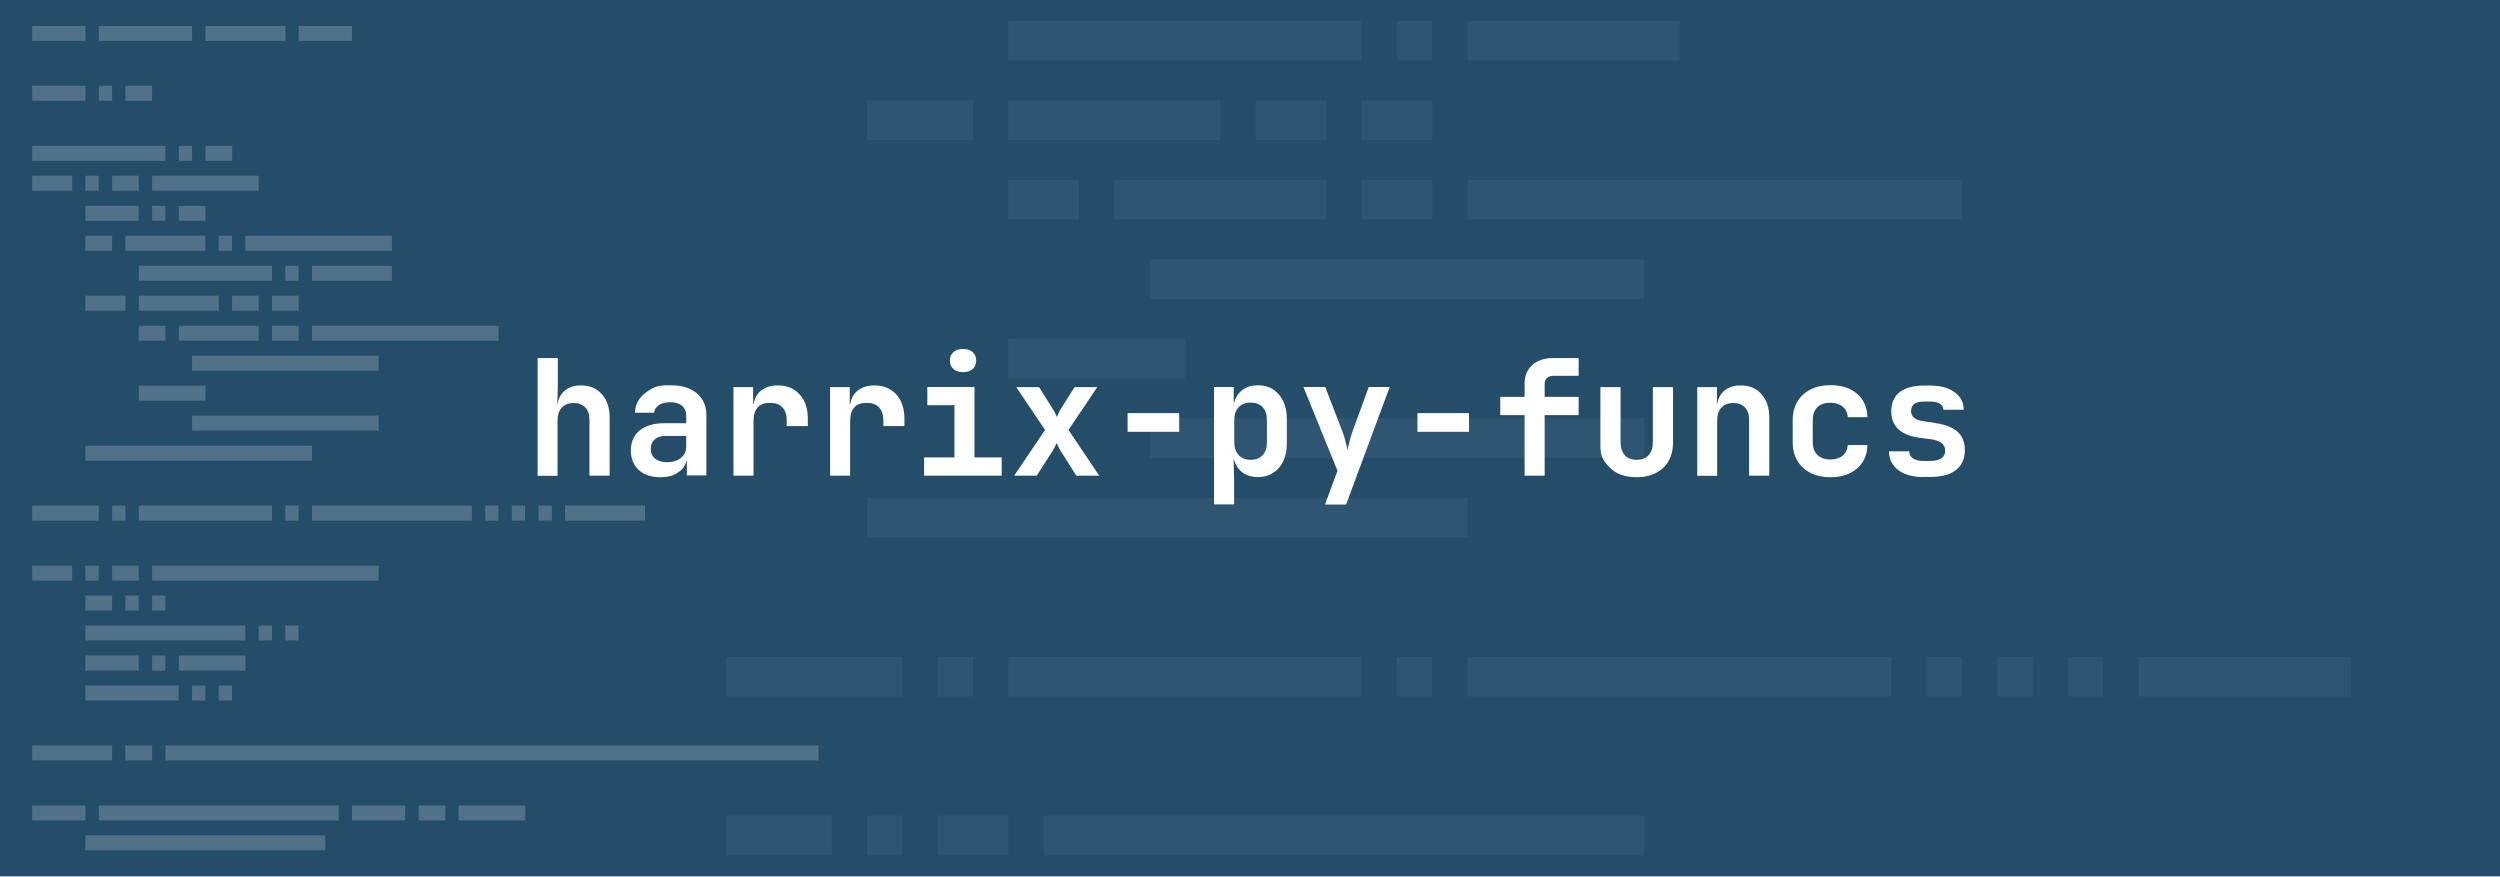
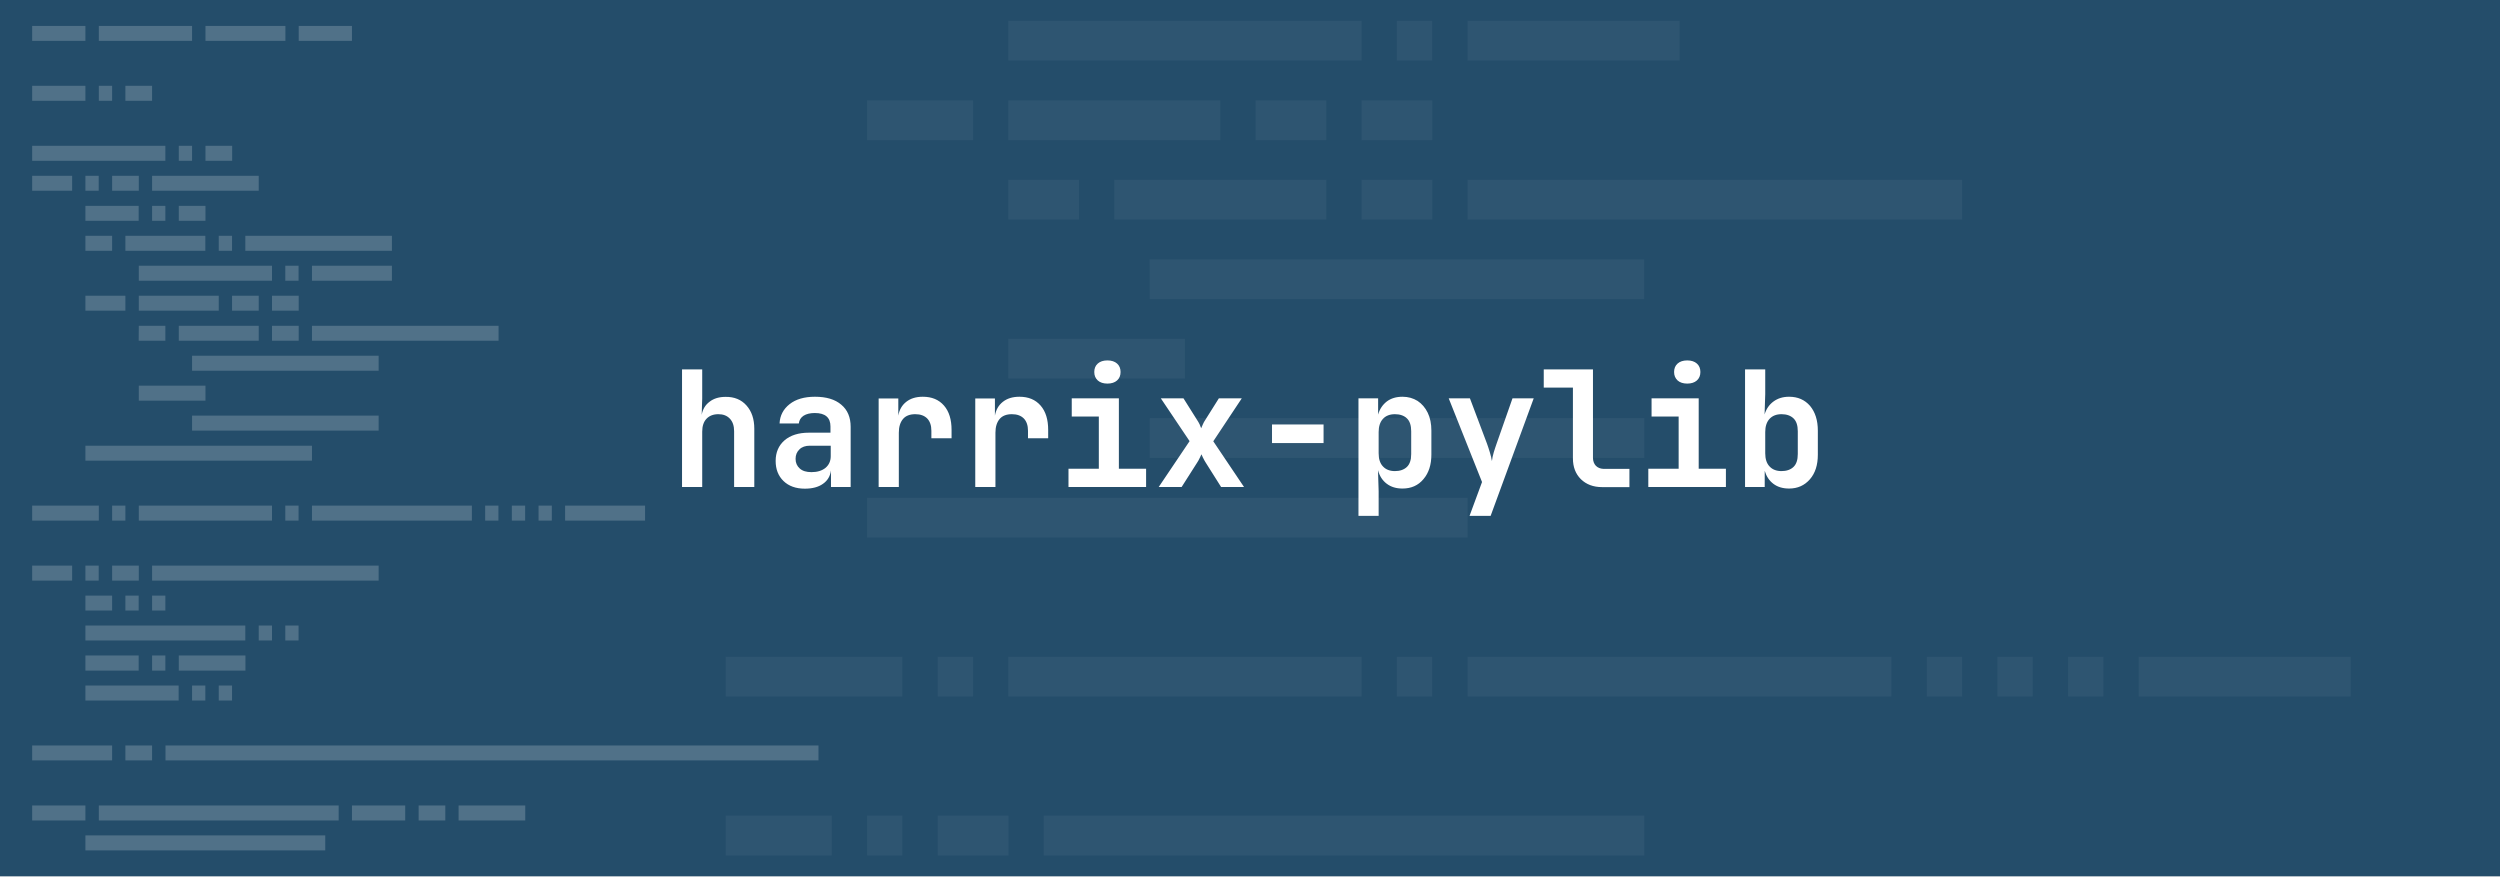
<svg xmlns="http://www.w3.org/2000/svg" xml:space="preserve" viewBox="0 0 1920 673">
  <path d="M0 0h1920v673H0z" style="fill:#244d6a" />
  <path d="M24.7 19.9h40.9v11.5H24.7zm51.2 0h71.6v11.5H75.9zm81.9 0h61.4v11.5h-61.4zm71.6 0h40.9v11.5h-40.9zm-204.7 46h40.9v11.5H24.7zm51.2 0h10.2v11.5H75.9zm20.4 0h20.5v11.5H96.3zM24.7 112H127v11.5H24.7zm112.6 0h10.2v11.5h-10.2zm20.5 0h20.5v11.5h-20.5zM24.7 135h30.7v11.5H24.7zm40.9 0h10.2v11.5H65.6zm20.5 0h20.5v11.5H86.1zm30.7 0h81.9v11.5h-81.9zm-51.2 23.1h40.9v11.5H65.6zm51.2 0H127v11.5h-10.2zm20.5 0h20.5v11.5h-20.5zm-71.7 23h20.5v11.5H65.6zm30.7 0h61.4v11.5H96.3zm71.7 0h10.2v11.5H168zm20.4 0H301v11.5H188.4zm-81.8 23h102.3v11.5H106.6zm112.5 0h10.2v11.5h-10.2zm20.5 0H301v11.5h-61.4zm-174 23h30.7v11.5H65.6zm41 0H168v11.5h-61.4zm71.6 0h20.5v11.5h-20.5zm30.7 0h20.5v11.5h-20.5zm-102.3 23.1H127v11.5h-20.5zm30.7 0h61.4v11.5h-61.4zm71.6 0h20.5v11.5h-20.5zm30.7 0h143.3v11.5H239.6zm-92.1 23h143.3v11.5H147.5zm-40.9 23h51.2v11.5h-51.2zm40.9 23h143.3v11.5H147.5zm-81.9 23.1h174v11.5h-174zm-40.9 46h51.2v11.5H24.7zm61.4 0h10.2v11.5H86.1zm20.5 0h102.3v11.5H106.6zm112.5 0h10.2v11.5h-10.2zm20.5 0h122.8v11.5H239.6zm133 0h10.2v11.5h-10.2zm20.5 0h10.2v11.5h-10.2zm20.5 0h10.2v11.5h-10.2zm20.4 0h61.4v11.5H434zM24.7 434.4h30.7v11.5H24.7zm40.9 0h10.2v11.5H65.6zm20.5 0h20.5v11.5H86.1zm30.7 0h174v11.5h-174zm-51.2 23h20.5v11.5H65.6zm30.7 0h10.2v11.5H96.3zm20.5 0H127v11.5h-10.2zm-51.2 23h122.8v11.5H65.6zm133.1 0h10.2v11.5h-10.2zm20.4 0h10.2v11.5h-10.2zm-153.5 23h40.9V515H65.6zm51.2 0H127V515h-10.2zm20.5 0h51.2V515h-51.2zm-71.7 23.1h71.6V538H65.6zm81.9 0h10.2V538h-10.2zm20.5 0h10.2V538H168zm-143.3 46h61.4V584H24.7zm71.6 0h20.5V584H96.3zm30.8 0h501.5V584H127.1zM24.7 618.6h40.9v11.5H24.7zm51.2 0h184.2v11.5H75.9zm194.4 0h40.9v11.5h-40.9zm51.2 0H342v11.5h-20.5zm30.7 0h51.2v11.5h-51.2zm-286.6 23h184.2v11.5H65.6z" style="opacity:.2;fill:#fff" />
  <path d="M774.4 16h271.3v30.5H774.4zm298.4 0h27.1v30.5h-27.1zm54.3 0h162.8v30.5h-162.8zM665.9 77.1h81.4v30.5h-81.4zm108.5 0h162.8v30.5H774.4zm189.9 0h54.3v30.5h-54.3zm81.4 0h54.3v30.5h-54.3zm-271.3 61h54.3v30.5h-54.3zm81.4 0h162.8v30.5H855.8zm189.9 0h54.3v30.5h-54.3zm81.4 0h379.8v30.5h-379.8zm-244.2 61.1h379.8v30.5H883zm-108.5 61H910v30.5H774.4zm108.6 61h379.8v30.5H883zm-217.1 61.1h461.2v30.5H665.9zM557.4 504.4H693v30.5H557.4zm162.8 0h27.1v30.5h-27.1zm54.2 0h271.3v30.5H774.4zm298.4 0h27.1v30.5h-27.1zm54.3 0h325.5v30.5h-325.5zm352.7 0h27.1v30.5h-27.1zm54.2 0h27.1v30.5H1534zm54.3 0h27.1v30.5h-27.1zm54.2 0h162.8v30.5h-162.8zm-1085.1 122h81.4V657h-81.4zm108.5 0H693V657h-27.1zm54.3 0h54.3V657h-54.3zm81.4 0h461.2V657H801.6z" style="opacity:5.000000e-02;fill:#fff" />
  <path d="M406 29.3h1109.1v168.8H406z" style="fill:none" />
-   <path d="M412.9 365.3V275h15.5v22.3l-.4 13h.2c.7-4.5 2.7-7.9 5.8-10.5 3.1-2.5 7.2-3.8 12.2-3.8 6.7 0 12 2.2 16 6.7s6 10.4 6 17.9v44.7h-15.5v-43c0-4.1-1.1-7.3-3.3-9.5s-5.1-3.3-8.8-3.3c-3.9 0-6.9 1.2-9.1 3.5q-3.3 3.45-3.3 9.9v42.5h-15.3zm94.3 1.2c-7 0-12.5-1.8-16.6-5.5-4-3.7-6.1-8.7-6.1-15 0-6.7 2.3-11.9 6.9-15.5 4.6-3.7 11-5.5 19.3-5.5H527v-5.7c0-3.3-1.1-5.9-3.2-7.7s-5.2-2.7-9-2.7c-3.5 0-6.5.7-8.7 2.2-2.3 1.5-3.5 3.5-3.8 5.9h-14.7q.45-9.45 8.1-15.3c7.65-5.85 11.6-5.8 19.6-5.8 8.4 0 15 2.1 19.9 6.2s7.3 9.8 7.3 16.9v46.1h-15v-11.5h-.2c-.9 4-3.1 7.1-6.7 9.3-3.5 2.5-8 3.6-13.4 3.6m5-11.5c4.4 0 7.9-1.1 10.7-3.3s4.1-5.1 4.1-8.7v-8.2h-16c-3.5 0-6.2.9-8.2 2.7q-3 2.7-3 7.2 0 4.8 3.3 7.5c2.4 1.9 5.4 2.8 9.1 2.8m51.1 10.3v-68h15.1v13h.4c.7-4.5 2.6-7.9 5.9-10.5 3.3-2.5 7.5-3.8 12.6-3.8q10.5 0 16.8 6.9c4.2 4.6 6.3 10.8 6.3 18.7v5.6h-16.2v-4.5c0-4.2-1.1-7.5-3.3-9.8-2.2-2.4-5.3-3.5-9.5-3.5-8.5 0-12.7 4.7-12.7 14.2v41.7zm74.2 0v-68h15.1v13h.4c.7-4.5 2.6-7.9 5.9-10.5 3.3-2.5 7.5-3.8 12.6-3.8q10.5 0 16.8 6.9c4.2 4.6 6.3 10.8 6.3 18.7v5.6h-16.2v-4.5c0-4.2-1.1-7.5-3.3-9.8-2.2-2.4-5.3-3.5-9.5-3.5-8.5 0-12.7 4.7-12.7 14.2v41.7zm72.2 0v-14H733v-40.1h-20.8v-14h36.2v54.1h20.9v14zm29.9-79.5c-3.1 0-5.6-.8-7.4-2.4s-2.7-3.8-2.7-6.5.9-4.9 2.7-6.5 4.3-2.4 7.4-2.4 5.6.8 7.4 2.4 2.7 3.8 2.7 6.5-.9 4.9-2.7 6.5-4.3 2.4-7.4 2.4m39.3 79.5 23.7-35.1-22.1-32.9H798l10.5 16.7c.7 1 1.3 2.1 1.9 3.3q.9 1.8 1.2 3c.3-.7.8-1.7 1.4-3 .6-1.2 1.2-2.4 1.7-3.3l10.6-16.7h17.4l-22.1 32.9 23.6 35.1h-17.6l-11.8-18.7c-.7-1-1.3-2.1-1.9-3.4s-1.1-2.3-1.4-3c-.3.7-.8 1.8-1.4 3-.6 1.3-1.2 2.4-1.9 3.4l-12 18.7zm87.1-33.7v-14.3h39.6v14.3zm66.4 55.9v-90.3h15.1v12.2h.2c1.2-4.3 3.4-7.6 6.6-10s7.1-3.5 11.8-3.5c6.7 0 12.1 2.4 16.1 7.1s6.1 11 6.1 18.9v18.4c0 8-2 14.3-6.1 19s-9.5 7.1-16.1 7.1c-4.6 0-8.5-1.2-11.8-3.5-3.2-2.4-5.4-5.7-6.7-10h-.2l.4 15.5v19h-15.4zm28.1-34.4c4 0 7-1.2 9.2-3.5q3.3-3.45 3.3-9.9v-17.1q0-6.45-3.3-9.9c-2.2-2.3-5.3-3.5-9.2-3.5-4 0-7 1.2-9.3 3.6-2.2 2.4-3.3 5.8-3.3 10.1v16.3c0 4.4 1.1 7.8 3.3 10.1 2.2 2.6 5.3 3.8 9.3 3.8m57.1 34.4 9.6-26-26.2-64.3h16.8l13.4 34.8q1.05 2.85 2.1 6.9t1.5 6.6c.4-1.7 1-3.9 1.7-6.6s1.4-5 2-6.9l12.7-34.8h16.1l-33.5 90.3zm71-55.9v-14.3h39.6v14.3zm82.3 33.7v-46.5h-18.7v-14h18.7v-10.3c0-5.9 2-10.7 5.9-14.2 4-3.5 9.2-5.3 15.7-5.3h19.9v13.6h-19.5c-2 0-3.6.6-4.8 1.7s-1.8 2.6-1.8 4.5v10h26.1v14h-26.1v46.5zm86 1.2q-13.05 0-20.4-7.2c-7.35-7.2-7.4-11.4-7.4-19.7v-42.3h15.5v42.2c0 4.4 1.1 7.7 3.2 10.1 2.1 2.3 5.2 3.5 9.2 3.5 3.9 0 6.9-1.2 9.1-3.5 2.2-2.4 3.3-5.7 3.3-10.1v-42.2h15.5v42.3c0 8.3-2.5 14.9-7.5 19.7-5.3 4.8-12.1 7.2-20.5 7.2m46.6-1.2v-68h15.1v13h.2c.7-4.5 2.7-7.9 5.8-10.5 3.1-2.5 7.2-3.8 12.2-3.8 6.7 0 12 2.2 16 6.7s6 10.4 6 17.9v44.7h-15.5v-43c0-4.1-1.1-7.3-3.3-9.5s-5.1-3.3-8.8-3.3c-3.9 0-6.9 1.2-9.1 3.5q-3.3 3.45-3.3 9.9v42.5h-15.3zm102.2 1.2c-5.8 0-10.8-1.1-15.2-3.3-4.3-2.2-7.7-5.3-10.1-9.3s-3.6-8.7-3.6-14.2v-17.1c0-5.4 1.2-10.2 3.6-14.2s5.8-7.1 10.1-9.3 9.4-3.3 15.2-3.3c8.6 0 15.4 2.2 20.5 6.6s7.8 10.4 8 18h-15.1c-.2-3.5-1.6-6.3-4-8.2s-5.6-2.9-9.5-2.9c-4.1 0-7.4 1.1-9.8 3.4s-3.6 5.5-3.6 9.7v17.2c0 4.2 1.2 7.5 3.6 9.8s5.6 3.5 9.8 3.5c4 0 7.1-1 9.5-2.9s3.7-4.7 4-8.2h15.1c-.2 7.6-2.9 13.6-8 18-5.1 4.5-12 6.7-20.5 6.7m71.2-.1c-5.2 0-9.8-.8-13.7-2.4-4-1.6-7-3.9-9.2-6.9q-3.3-4.5-3.3-10.5h15.6c0 2.4 1 4.2 2.9 5.5s4.6 1.9 7.9 1.9h5.3q5.85 0 8.7-2.1c1.9-1.4 2.8-3.3 2.8-5.8q0-7.05-10.5-8.7l-9.5-1.2c-14.3-2.1-21.4-8.9-21.4-20.4 0-6.4 2.2-11.3 6.5-14.7 4.3-3.3 10.6-5 18.9-5h4.7c7.7 0 13.8 1.7 18.5 5.1s7 7.9 7 13.5h-15.6c0-2-.9-3.5-2.6-4.6s-4.2-1.7-7.4-1.7h-4.7c-6.8 0-10.1 2.4-10.1 7.3 0 4.2 3 6.8 9 7.7l9.6 1.5c7.7 1.1 13.4 3.3 17.1 6.7 3.8 3.4 5.6 8.1 5.6 14.1 0 6.5-2.2 11.6-6.7 15.2s-11.1 5.4-19.9 5.4h-5.5z" style="fill:#fff" />
+   <path d="M573.3 311.4c4 4.5 6 10.4 6 17.9V374h-15.5v-42.8c0-4.2-1.1-7.4-3.3-9.7s-5.1-3.4-8.8-3.4c-3.9 0-6.9 1.2-9.1 3.5q-3.3 3.45-3.3 9.9V374h-15.5v-90.3h15.5V306l-.4 12.6c.8-4.3 2.8-7.7 6.1-10.1 3.2-2.5 7.3-3.7 12.2-3.7 6.7-.1 12.1 2.1 16.1 6.6m80 16.4V374h-15.1v-12.7c-.6 4.4-2.6 7.8-6.2 10.3-3.5 2.5-8.2 3.7-13.9 3.7-6.9 0-12.4-2-16.4-5.9s-6-9-6-15.4c0-6.6 2.3-11.9 6.8-15.8s10.8-5.9 18.7-5.9h16.6v-4.8c0-6.8-4-10.3-12-10.3q-5.4 0-8.7 2.1c-2.1 1.4-3.3 3.4-3.6 5.9h-14.8c.3-6.1 2.9-11 7.7-14.8q7.2-5.7 19.5-5.7c8.7 0 15.4 2 20.2 6.1 4.8 4 7.2 9.7 7.2 17m-15.5 14.5H622c-3.4 0-6.1.9-8 2.8-2 1.9-3 4.3-3 7.3 0 3.1 1.1 5.5 3.2 7.4s5.1 2.8 9 2.8q6.75 0 10.8-3.3c2.6-2.2 4-5.2 4-8.9v-8.1zm70.9-37.6c-5.2 0-9.4 1.3-12.7 3.9s-5.3 6.1-6.1 10.6V306h-15.1v68h15.5v-41.7c0-4.5 1.1-8 3.2-10.5s5.3-3.7 9.4-3.7c4 0 7 1.1 9.2 3.3 2.1 2.2 3.2 5.3 3.2 9.5v5.7h15.5v-6.4c0-8-1.9-14.2-5.8-18.7-4-4.6-9.4-6.8-16.3-6.8m74.2 0c-5.2 0-9.4 1.3-12.7 3.9s-5.3 6.1-6.1 10.6V306H749v68h15.5v-41.7c0-4.5 1.1-8 3.2-10.5s5.3-3.7 9.4-3.7c4 0 7 1.1 9.2 3.3 2.1 2.2 3.2 5.3 3.2 9.5v5.7H805v-6.4c0-8-1.9-14.2-5.8-18.7-4-4.6-9.4-6.8-16.3-6.8m60.2-12.5c1.8 1.6 4.3 2.4 7.4 2.4s5.6-.8 7.4-2.4 2.7-3.8 2.7-6.5-.9-4.9-2.7-6.5-4.3-2.4-7.4-2.4-5.6.8-7.4 2.4-2.7 3.8-2.7 6.5.9 4.8 2.7 6.5m16.2 13.7h-36.2v14h20.8V360h-23.3v14h59.6v-14h-20.9zm94.4 0h-17.6l-10.5 16.7q-1.05 1.5-1.8 3.3c-.5 1.2-1 2.2-1.3 3-.2-.7-.7-1.7-1.2-3-.6-1.2-1.2-2.3-1.9-3.3l-10.5-16.7h-17.4l22.1 32.9-23.7 35.2h17.6l11.9-18.7c.7-1 1.3-2.1 1.9-3.4s1-2.3 1.4-3c.3.7.8 1.8 1.4 3 .6 1.3 1.3 2.4 1.9 3.4l11.8 18.7h17.6l-23.6-35.1zm23.2 34.4h39.6V326h-39.6zm119.6-23.3c1.9 3.9 2.8 8.5 2.8 13.7v18.4c0 7.8-2 14.1-6.1 18.9-4 4.8-9.4 7.2-16.1 7.2-4.8 0-8.8-1.2-12.1-3.7s-5.5-5.9-6.7-10.4l.5 16.1v19h-15.5v-90.3h15.1v12.5c1.2-4.3 3.5-7.6 6.7-10.1q4.8-3.6 12-3.6c4.4 0 8.2 1.1 11.6 3.2 3.3 2.2 5.9 5.2 7.8 9.1m-12.7 14.2q0-6.75-3.3-9.9c-2.2-2.1-5.3-3.2-9.2-3.2s-7 1.2-9.2 3.6-3.3 5.8-3.3 10.1v16.3c0 4.4 1.1 7.8 3.3 10.1 2.2 2.4 5.3 3.6 9.2 3.6s7-1.1 9.2-3.2q3.3-3.15 3.3-9.9zm65.6 9.5c-.7 2.1-1.5 4.3-2.2 6.7s-1.2 4.7-1.4 6.7c-.3-2.1-.9-4.3-1.6-6.7s-1.5-4.7-2.2-6.7l-13.1-34.8h-16.3l25.6 64.3-9.6 26h16.2l33.1-90.3h-16.3zm76.2 17c-1.4-1.5-2.2-3.6-2.2-6.1v-67.9h-37.8v14h22.4V352c0 6.6 2 11.9 6.1 16 4.1 4 9.5 6.1 16.3 6.1h21v-14h-19.9c-2.5-.1-4.4-.9-5.9-2.4m62.8-65.5c1.8 1.6 4.3 2.4 7.4 2.4s5.6-.8 7.4-2.4 2.7-3.8 2.7-6.5-.9-4.9-2.7-6.5-4.3-2.4-7.4-2.4-5.6.8-7.4 2.4-2.7 3.8-2.7 6.5.9 4.8 2.7 6.5m16.2 13.7h-36.2v14h20.8V360h-23.3v14h59.6v-14h-20.9zm91.5 24.9v18.4c0 7.9-2 14.2-6.1 18.9s-9.4 7.1-16 7.1q-7.2 0-12-3.6c-3.2-2.4-5.4-5.7-6.7-10V374h-15.1v-90.3h15.5v19l-.5 15.6c1.3-4.3 3.6-7.6 6.9-10s7.2-3.6 11.9-3.6c6.7 0 12 2.3 16.1 7 4 4.8 6 11.1 6 19.1m-15.4.4q0-6.75-3.3-9.9c-2.2-2.1-5.3-3.2-9.2-3.2s-7 1.2-9.2 3.6-3.3 5.8-3.3 10.1v16.3c0 4.4 1.1 7.8 3.3 10.1 2.2 2.4 5.3 3.6 9.2 3.6s7-1.1 9.2-3.2q3.3-3.15 3.3-9.9z" style="fill:#fff" />
</svg>
